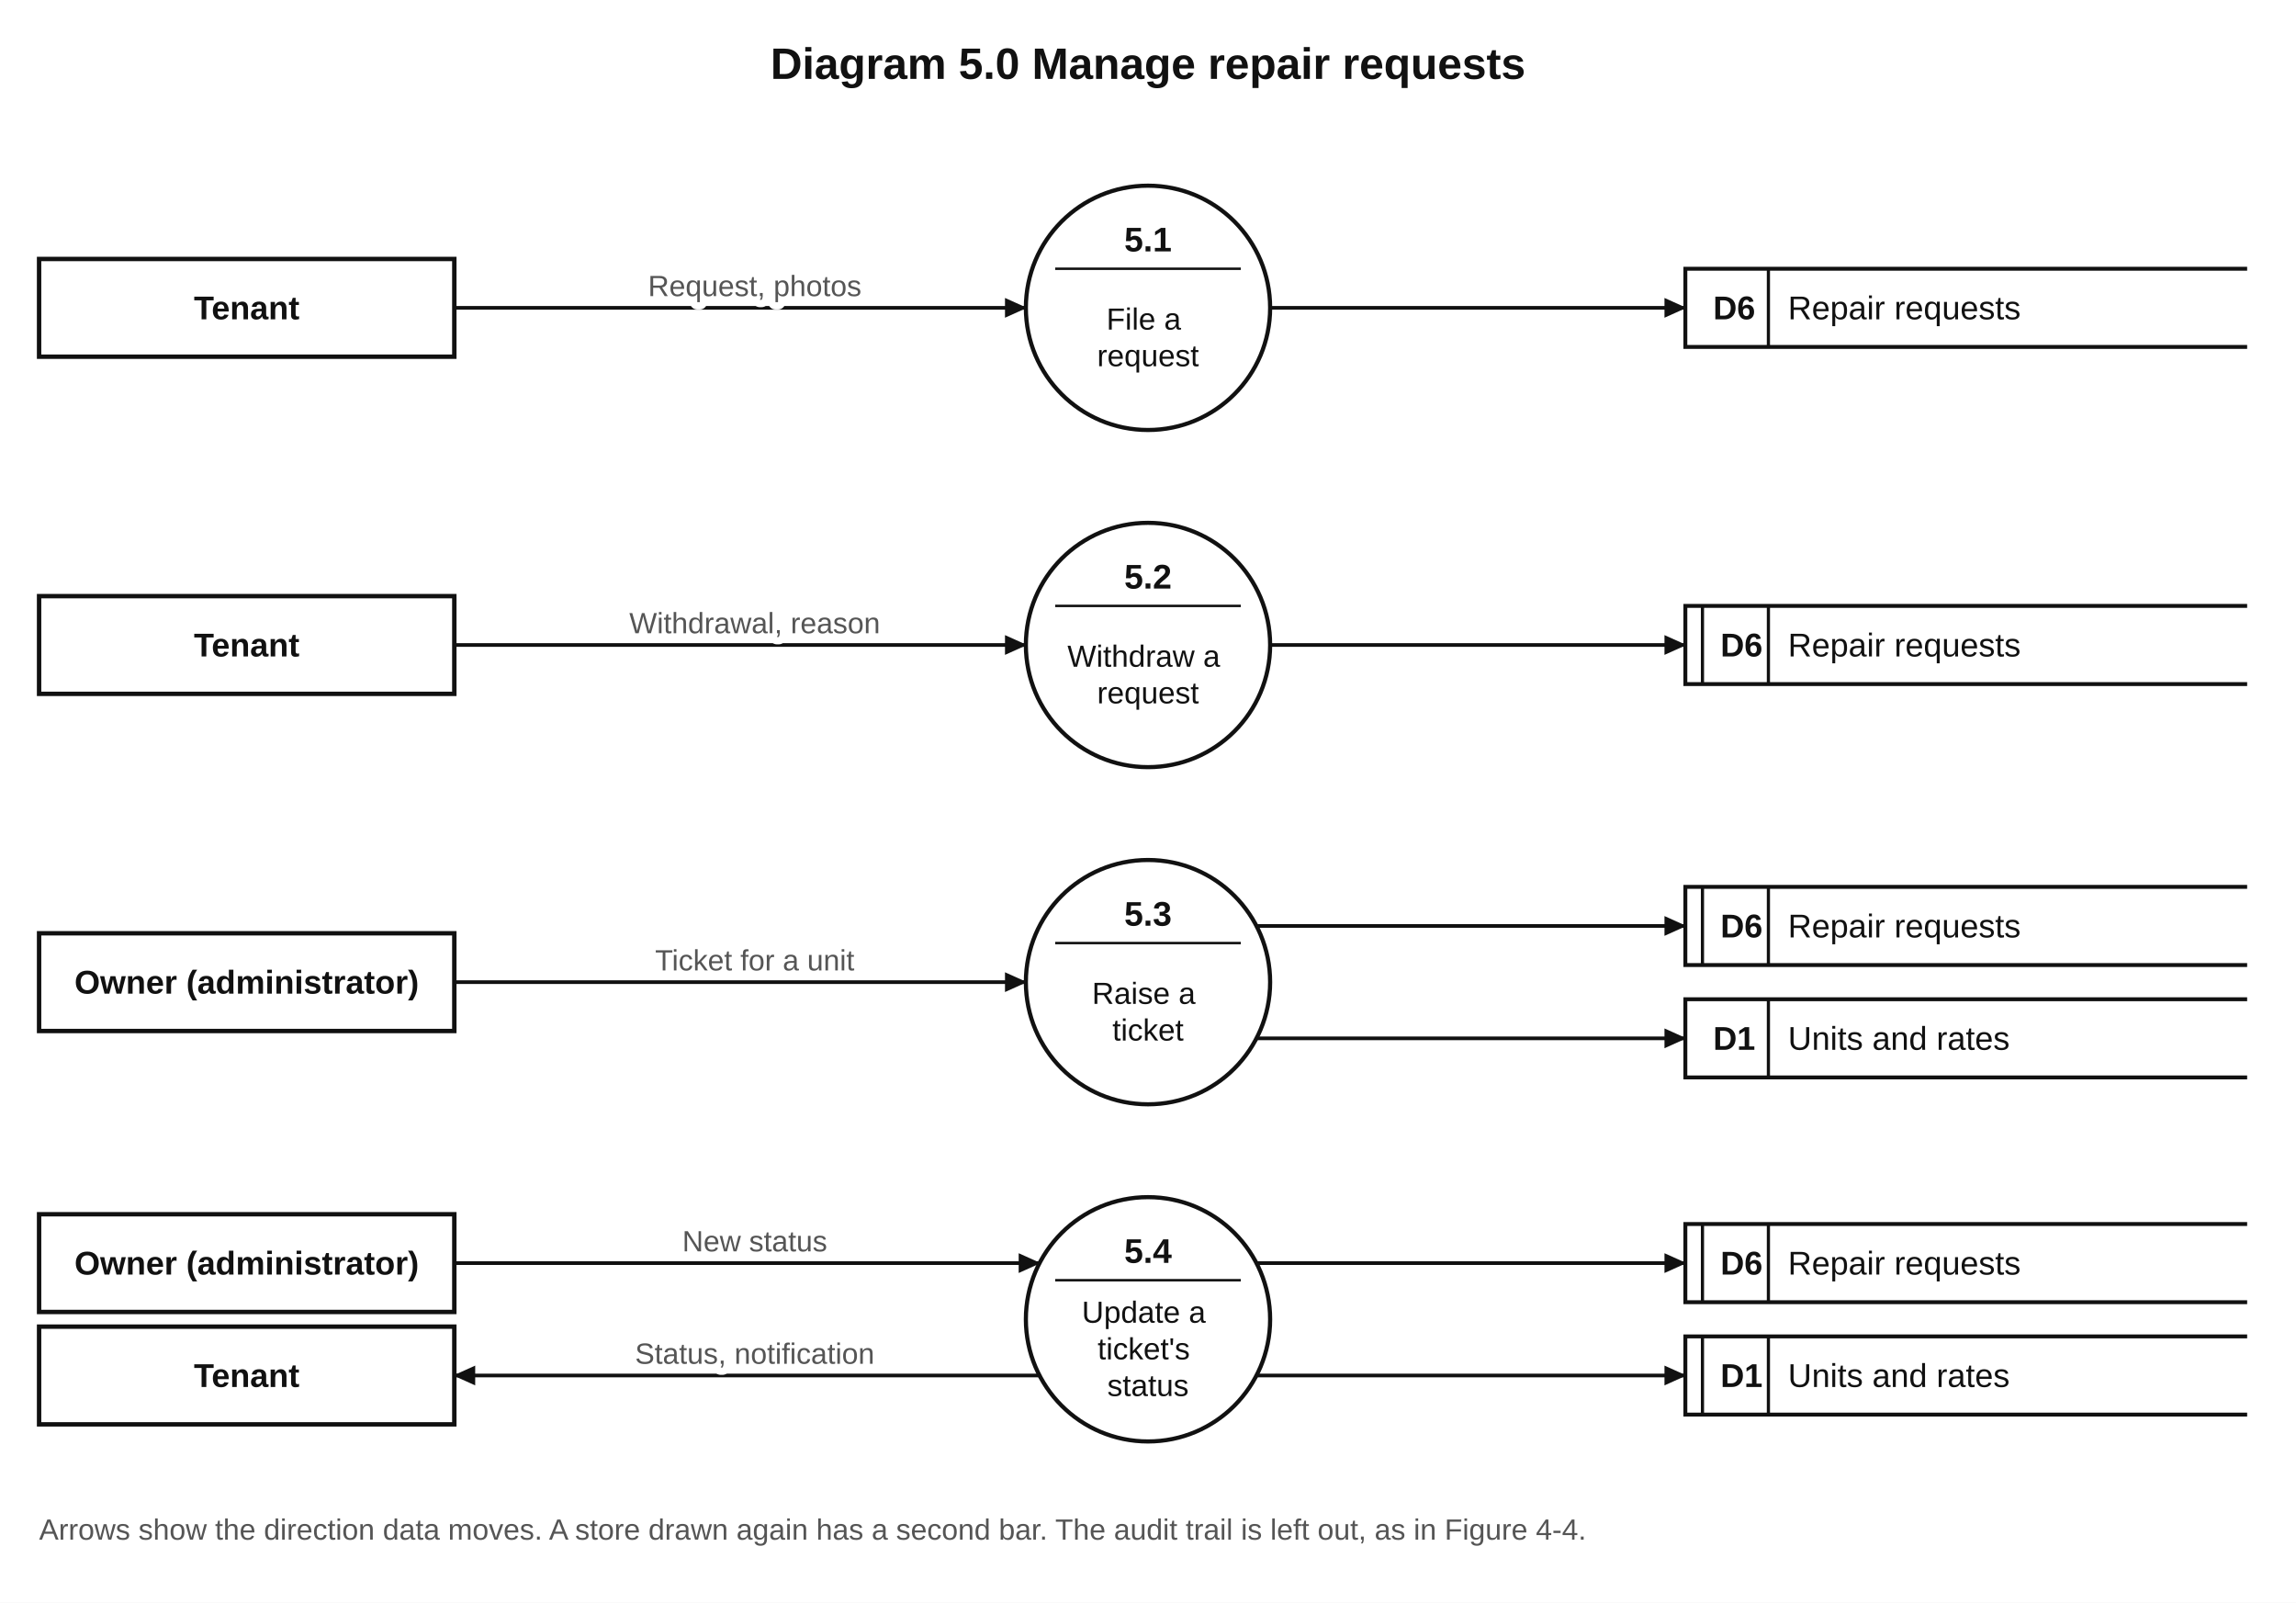
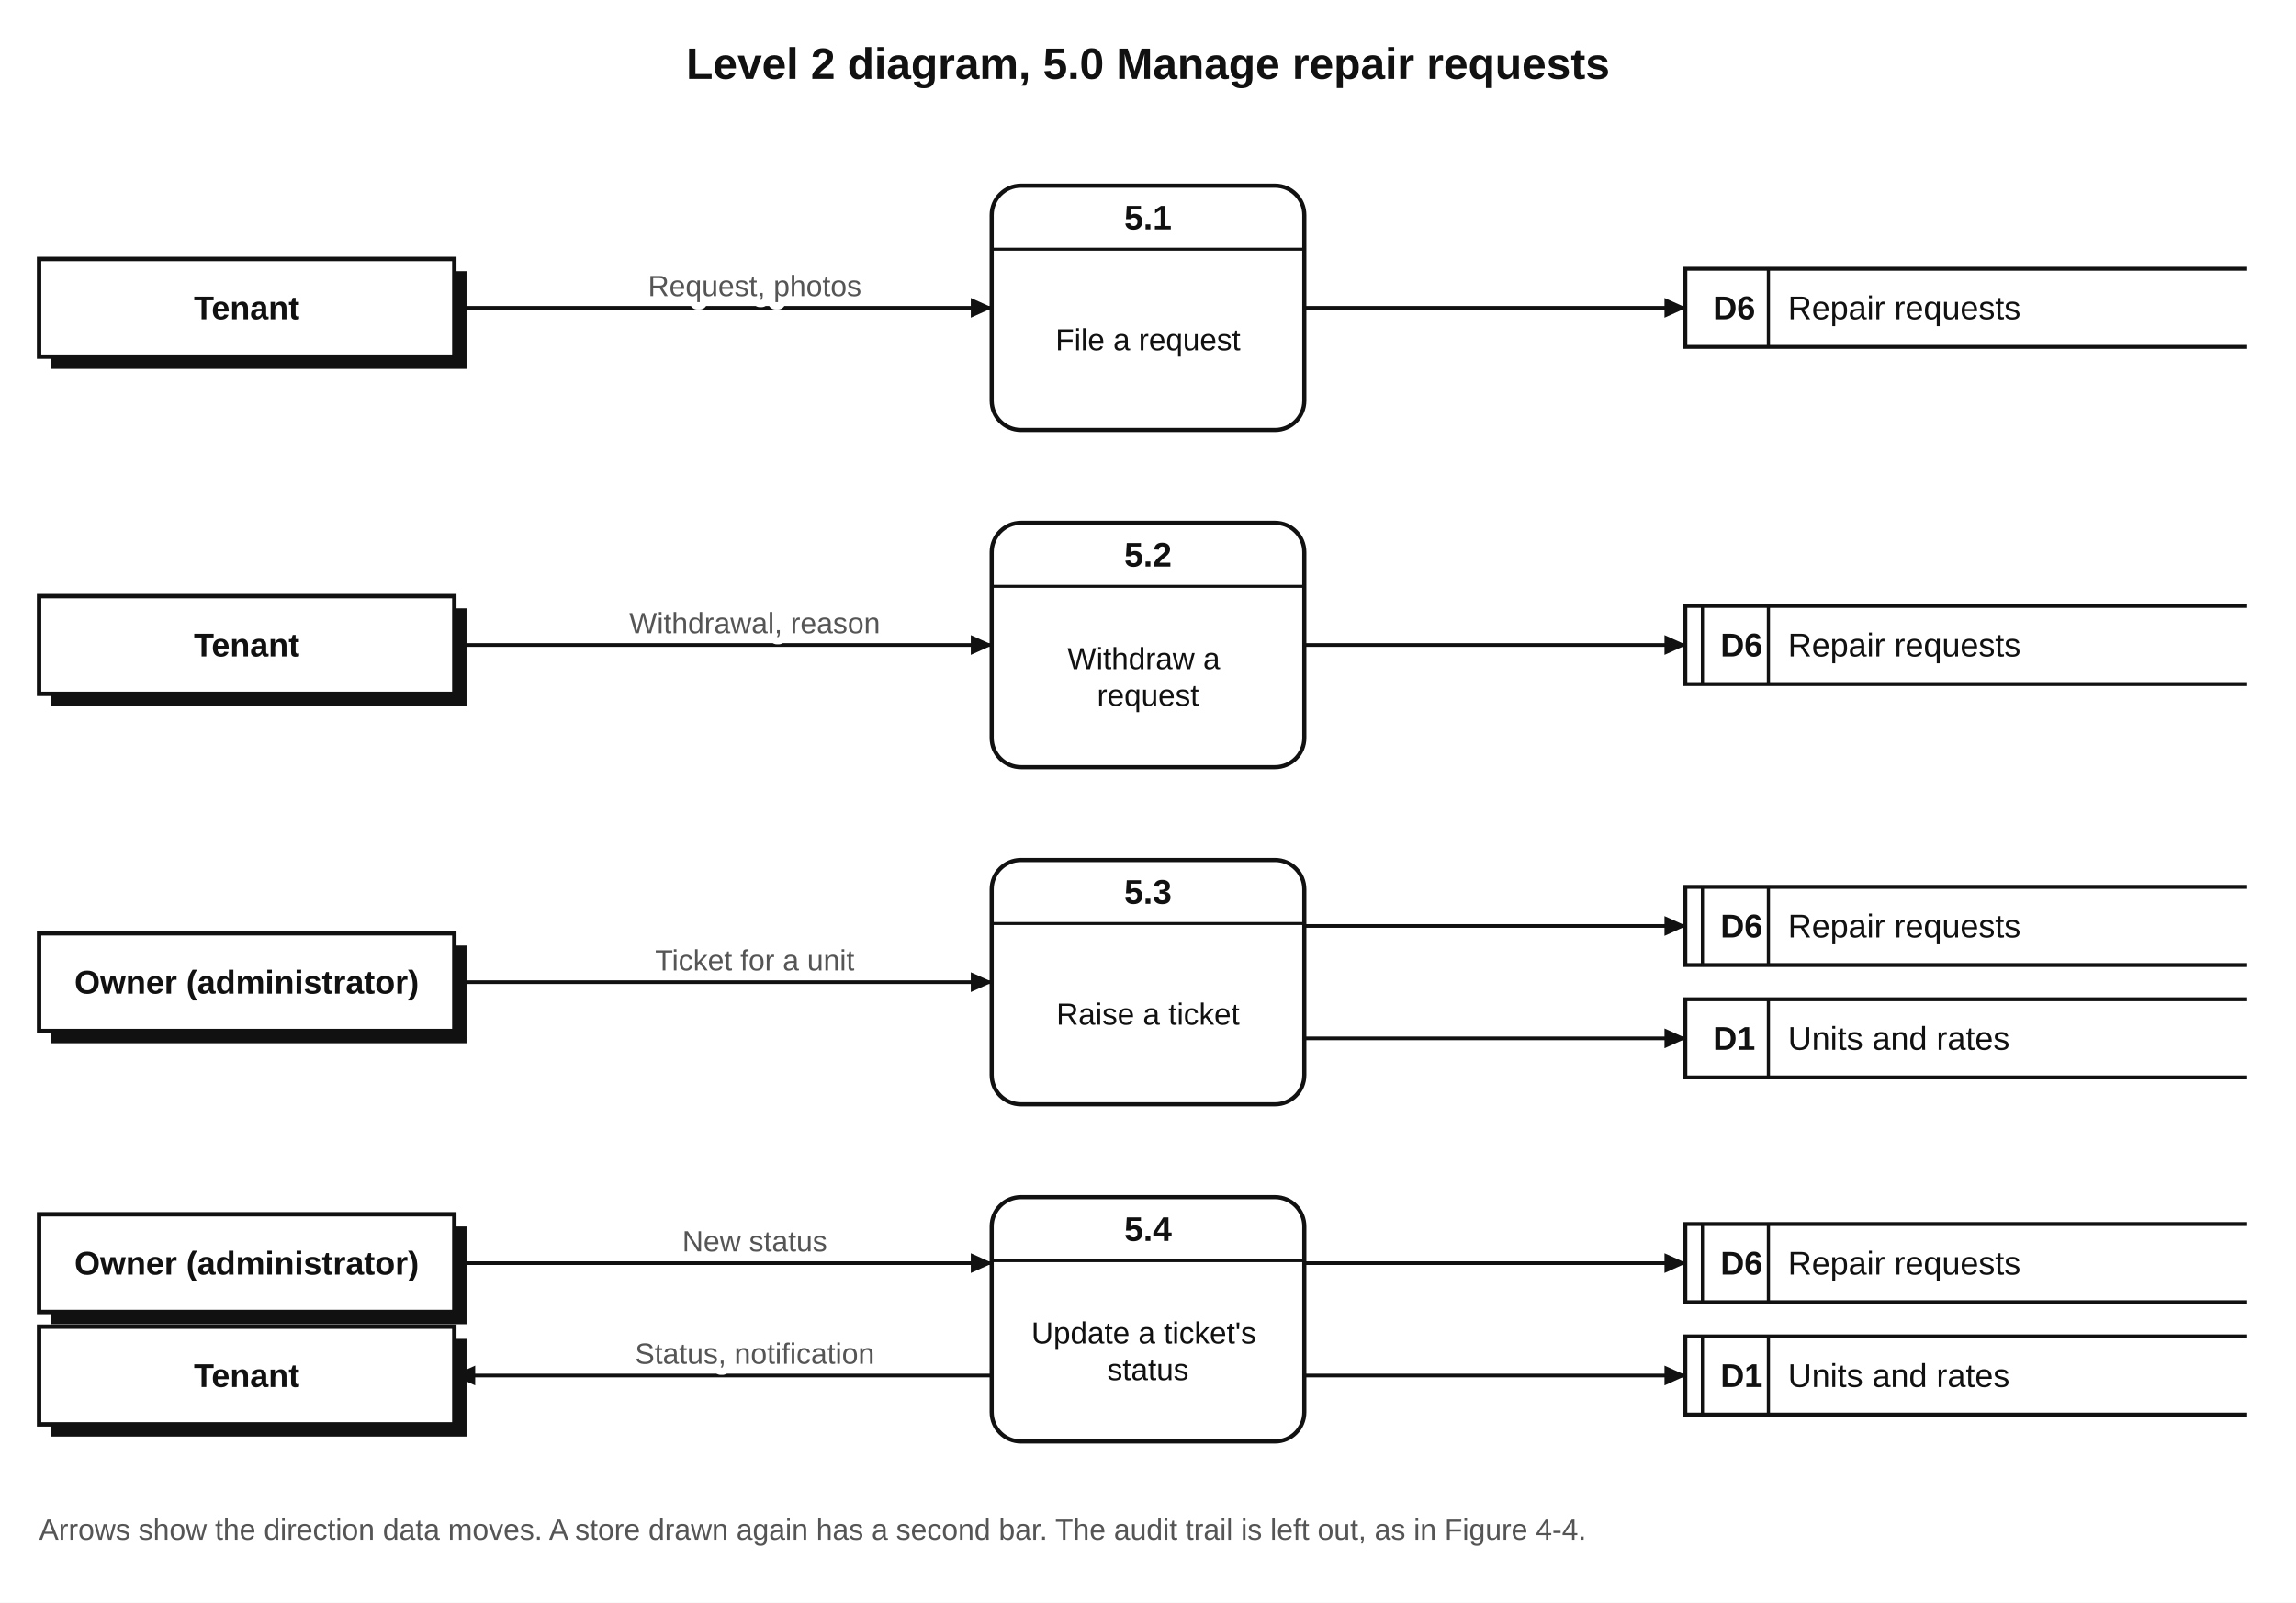
<svg xmlns="http://www.w3.org/2000/svg" width="940" height="656" viewBox="0 0 940 656">
  <rect width="940" height="656" fill="#fff" />
  <defs>
    <marker id="arr" viewBox="0 0 10 10" refX="9.5" refY="5" markerWidth="9" markerHeight="9" orient="auto-start-reverse" markerUnits="userSpaceOnUse">
      <path d="M0,0.5 L10,5 L0,9.5 Z" fill="#111" />
    </marker>
    <marker id="arrS" viewBox="0 0 10 10" refX="9.5" refY="5" markerWidth="9" markerHeight="9" orient="auto-start-reverse" markerUnits="userSpaceOnUse">
      <path d="M0,0.5 L10,5 L0,9.5 Z" fill="#111" />
    </marker>
  </defs>
  <text x="470" y="32.3" font-family="Arial, Helvetica, sans-serif" font-size="18" text-anchor="middle" fill="#111" font-weight="bold">
-     <tspan x="470" dy="0">Diagram 5.0 Manage repair requests</tspan>
+     <tspan x="470" dy="0">Level 2 diagram, 5.0 Manage repair requests</tspan>
  </text>
+   <rect x="21" y="111" width="170" height="40" fill="#111" />
  <rect x="16" y="106" width="170" height="40" rx="0" fill="#fff" stroke="#111" stroke-width="1.8" />
  <text x="101" y="130.7" font-family="Arial, Helvetica, sans-serif" font-size="13.5" text-anchor="middle" fill="#111" font-weight="bold">
    <tspan x="101" dy="0">Tenant</tspan>
  </text>
-   <path d="M186,126 L420,126" fill="none" stroke="#111" stroke-width="1.5" marker-end="url(#arr)" />
+   <path d="M186,126 L406,126" fill="none" stroke="#111" stroke-width="1.5" marker-end="url(#arr)" />
  <text x="309" y="121.2" font-family="Arial, Helvetica, sans-serif" font-size="12" text-anchor="middle" fill="#555" stroke="#fff" stroke-width="6" stroke-linejoin="round" paint-order="stroke">
    <tspan x="309" dy="0">Request, photos</tspan>
  </text>
  <path d="M920,110 H690 V142 H920" fill="#fff" stroke="#111" stroke-width="1.6" />
  <path d="M724,110 L724,142" fill="none" stroke="#111" stroke-width="1.3" />
  <text x="710" y="130.7" font-family="Arial, Helvetica, sans-serif" font-size="13.5" text-anchor="middle" fill="#111" font-weight="bold">
    <tspan x="710" dy="0">D6</tspan>
  </text>
  <text x="732" y="130.7" font-family="Arial, Helvetica, sans-serif" font-size="13.5" text-anchor="start" fill="#111">
    <tspan x="732" dy="0">Repair requests</tspan>
  </text>
-   <path d="M690,126 L520,126" fill="none" stroke="#111" stroke-width="1.5" marker-start="url(#arrS)" />
-   <circle cx="470" cy="126" r="50" fill="#fff" stroke="#111" stroke-width="1.7" />
-   <text x="470" y="102.9" font-family="Arial, Helvetica, sans-serif" font-size="14" text-anchor="middle" fill="#111" font-weight="bold">
+   <path d="M690,126 L534,126" fill="none" stroke="#111" stroke-width="1.5" marker-start="url(#arrS)" />
+   <rect x="406" y="76" width="128" height="100" rx="12" fill="#fff" stroke="#111" stroke-width="1.7" />
+   <path d="M406,102 L534,102" fill="none" stroke="#111" stroke-width="1.2" />
+   <text x="470" y="93.9" font-family="Arial, Helvetica, sans-serif" font-size="14" text-anchor="middle" fill="#111" font-weight="bold">
    <tspan x="470" dy="0">5.1</tspan>
  </text>
-   <path d="M432,110 L508,110" fill="none" stroke="#111" stroke-width="1" />
-   <text x="470" y="134.9" font-family="Arial, Helvetica, sans-serif" font-size="12.5" text-anchor="middle" fill="#111">
-     <tspan x="470" dy="0">File a</tspan>
-     <tspan x="470" dy="15">request</tspan>
+   <text x="470" y="143.4" font-family="Arial, Helvetica, sans-serif" font-size="12.5" text-anchor="middle" fill="#111">
+     <tspan x="470" dy="0">File a request</tspan>
  </text>
+   <rect x="21" y="249" width="170" height="40" fill="#111" />
  <rect x="16" y="244" width="170" height="40" rx="0" fill="#fff" stroke="#111" stroke-width="1.8" />
  <text x="101" y="268.7" font-family="Arial, Helvetica, sans-serif" font-size="13.5" text-anchor="middle" fill="#111" font-weight="bold">
    <tspan x="101" dy="0">Tenant</tspan>
  </text>
-   <path d="M186,264 L420,264" fill="none" stroke="#111" stroke-width="1.5" marker-end="url(#arr)" />
+   <path d="M186,264 L406,264" fill="none" stroke="#111" stroke-width="1.5" marker-end="url(#arr)" />
  <text x="309" y="259.2" font-family="Arial, Helvetica, sans-serif" font-size="12" text-anchor="middle" fill="#555" stroke="#fff" stroke-width="6" stroke-linejoin="round" paint-order="stroke">
    <tspan x="309" dy="0">Withdrawal, reason</tspan>
  </text>
  <path d="M920,248 H690 V280 H920" fill="#fff" stroke="#111" stroke-width="1.6" />
  <path d="M724,248 L724,280" fill="none" stroke="#111" stroke-width="1.3" />
  <path d="M697,248 L697,280" fill="none" stroke="#111" stroke-width="1.3" />
  <text x="713" y="268.7" font-family="Arial, Helvetica, sans-serif" font-size="13.5" text-anchor="middle" fill="#111" font-weight="bold">
    <tspan x="713" dy="0">D6</tspan>
  </text>
  <text x="732" y="268.7" font-family="Arial, Helvetica, sans-serif" font-size="13.5" text-anchor="start" fill="#111">
    <tspan x="732" dy="0">Repair requests</tspan>
  </text>
-   <path d="M690,264 L520,264" fill="none" stroke="#111" stroke-width="1.5" marker-start="url(#arrS)" />
-   <circle cx="470" cy="264" r="50" fill="#fff" stroke="#111" stroke-width="1.7" />
-   <text x="470" y="240.9" font-family="Arial, Helvetica, sans-serif" font-size="14" text-anchor="middle" fill="#111" font-weight="bold">
+   <path d="M690,264 L534,264" fill="none" stroke="#111" stroke-width="1.5" marker-start="url(#arrS)" />
+   <rect x="406" y="214" width="128" height="100" rx="12" fill="#fff" stroke="#111" stroke-width="1.7" />
+   <path d="M406,240 L534,240" fill="none" stroke="#111" stroke-width="1.2" />
+   <text x="470" y="231.9" font-family="Arial, Helvetica, sans-serif" font-size="14" text-anchor="middle" fill="#111" font-weight="bold">
    <tspan x="470" dy="0">5.2</tspan>
  </text>
-   <path d="M432,248 L508,248" fill="none" stroke="#111" stroke-width="1" />
-   <text x="470" y="272.9" font-family="Arial, Helvetica, sans-serif" font-size="12.5" text-anchor="middle" fill="#111">
+   <text x="470" y="273.9" font-family="Arial, Helvetica, sans-serif" font-size="12.5" text-anchor="middle" fill="#111">
    <tspan x="470" dy="0">Withdraw a</tspan>
    <tspan x="470" dy="15">request</tspan>
  </text>
+   <rect x="21" y="387" width="170" height="40" fill="#111" />
  <rect x="16" y="382" width="170" height="40" rx="0" fill="#fff" stroke="#111" stroke-width="1.8" />
  <text x="101" y="406.7" font-family="Arial, Helvetica, sans-serif" font-size="13.5" text-anchor="middle" fill="#111" font-weight="bold">
    <tspan x="101" dy="0">Owner (administrator)</tspan>
  </text>
-   <path d="M186,402 L420,402" fill="none" stroke="#111" stroke-width="1.5" marker-end="url(#arr)" />
+   <path d="M186,402 L406,402" fill="none" stroke="#111" stroke-width="1.5" marker-end="url(#arr)" />
  <text x="309" y="397.2" font-family="Arial, Helvetica, sans-serif" font-size="12" text-anchor="middle" fill="#555" stroke="#fff" stroke-width="6" stroke-linejoin="round" paint-order="stroke">
    <tspan x="309" dy="0">Ticket for a unit</tspan>
  </text>
  <path d="M920,363 H690 V395 H920" fill="#fff" stroke="#111" stroke-width="1.6" />
  <path d="M724,363 L724,395" fill="none" stroke="#111" stroke-width="1.3" />
  <path d="M697,363 L697,395" fill="none" stroke="#111" stroke-width="1.3" />
  <text x="713" y="383.7" font-family="Arial, Helvetica, sans-serif" font-size="13.5" text-anchor="middle" fill="#111" font-weight="bold">
    <tspan x="713" dy="0">D6</tspan>
  </text>
  <text x="732" y="383.7" font-family="Arial, Helvetica, sans-serif" font-size="13.5" text-anchor="start" fill="#111">
    <tspan x="732" dy="0">Repair requests</tspan>
  </text>
-   <path d="M690,379 L514.396,379" fill="none" stroke="#111" stroke-width="1.5" marker-start="url(#arrS)" />
+   <path d="M690,379 L534,379" fill="none" stroke="#111" stroke-width="1.5" marker-start="url(#arrS)" />
  <path d="M920,409 H690 V441 H920" fill="#fff" stroke="#111" stroke-width="1.6" />
  <path d="M724,409 L724,441" fill="none" stroke="#111" stroke-width="1.3" />
  <text x="710" y="429.7" font-family="Arial, Helvetica, sans-serif" font-size="13.5" text-anchor="middle" fill="#111" font-weight="bold">
    <tspan x="710" dy="0">D1</tspan>
  </text>
  <text x="732" y="429.7" font-family="Arial, Helvetica, sans-serif" font-size="13.5" text-anchor="start" fill="#111">
    <tspan x="732" dy="0">Units and rates</tspan>
  </text>
-   <path d="M690,425 L514.396,425" fill="none" stroke="#111" stroke-width="1.5" marker-start="url(#arrS)" />
-   <circle cx="470" cy="402" r="50" fill="#fff" stroke="#111" stroke-width="1.7" />
-   <text x="470" y="378.9" font-family="Arial, Helvetica, sans-serif" font-size="14" text-anchor="middle" fill="#111" font-weight="bold">
+   <path d="M690,425 L534,425" fill="none" stroke="#111" stroke-width="1.5" marker-start="url(#arrS)" />
+   <rect x="406" y="352" width="128" height="100" rx="12" fill="#fff" stroke="#111" stroke-width="1.7" />
+   <path d="M406,378 L534,378" fill="none" stroke="#111" stroke-width="1.2" />
+   <text x="470" y="369.9" font-family="Arial, Helvetica, sans-serif" font-size="14" text-anchor="middle" fill="#111" font-weight="bold">
    <tspan x="470" dy="0">5.3</tspan>
  </text>
-   <path d="M432,386 L508,386" fill="none" stroke="#111" stroke-width="1" />
-   <text x="470" y="410.9" font-family="Arial, Helvetica, sans-serif" font-size="12.5" text-anchor="middle" fill="#111">
-     <tspan x="470" dy="0">Raise a</tspan>
-     <tspan x="470" dy="15">ticket</tspan>
+   <text x="470" y="419.4" font-family="Arial, Helvetica, sans-serif" font-size="12.5" text-anchor="middle" fill="#111">
+     <tspan x="470" dy="0">Raise a ticket</tspan>
  </text>
+   <rect x="21" y="502" width="170" height="40" fill="#111" />
  <rect x="16" y="497" width="170" height="40" rx="0" fill="#fff" stroke="#111" stroke-width="1.8" />
  <text x="101" y="521.7" font-family="Arial, Helvetica, sans-serif" font-size="13.5" text-anchor="middle" fill="#111" font-weight="bold">
    <tspan x="101" dy="0">Owner (administrator)</tspan>
  </text>
-   <path d="M186,517 L425.604,517" fill="none" stroke="#111" stroke-width="1.5" marker-end="url(#arr)" />
+   <path d="M186,517 L406,517" fill="none" stroke="#111" stroke-width="1.5" marker-end="url(#arr)" />
  <text x="309" y="512.2" font-family="Arial, Helvetica, sans-serif" font-size="12" text-anchor="middle" fill="#555" stroke="#fff" stroke-width="6" stroke-linejoin="round" paint-order="stroke">
    <tspan x="309" dy="0">New status</tspan>
  </text>
+   <rect x="21" y="548" width="170" height="40" fill="#111" />
  <rect x="16" y="543" width="170" height="40" rx="0" fill="#fff" stroke="#111" stroke-width="1.8" />
  <text x="101" y="567.7" font-family="Arial, Helvetica, sans-serif" font-size="13.5" text-anchor="middle" fill="#111" font-weight="bold">
    <tspan x="101" dy="0">Tenant</tspan>
  </text>
-   <path d="M186,563 L425.604,563" fill="none" stroke="#111" stroke-width="1.5" marker-start="url(#arrS)" />
+   <path d="M186,563 L406,563" fill="none" stroke="#111" stroke-width="1.5" marker-start="url(#arrS)" />
  <text x="309" y="558.2" font-family="Arial, Helvetica, sans-serif" font-size="12" text-anchor="middle" fill="#555" stroke="#fff" stroke-width="6" stroke-linejoin="round" paint-order="stroke">
    <tspan x="309" dy="0">Status, notification</tspan>
  </text>
  <path d="M920,501 H690 V533 H920" fill="#fff" stroke="#111" stroke-width="1.6" />
  <path d="M724,501 L724,533" fill="none" stroke="#111" stroke-width="1.3" />
  <path d="M697,501 L697,533" fill="none" stroke="#111" stroke-width="1.3" />
  <text x="713" y="521.7" font-family="Arial, Helvetica, sans-serif" font-size="13.5" text-anchor="middle" fill="#111" font-weight="bold">
    <tspan x="713" dy="0">D6</tspan>
  </text>
  <text x="732" y="521.7" font-family="Arial, Helvetica, sans-serif" font-size="13.5" text-anchor="start" fill="#111">
    <tspan x="732" dy="0">Repair requests</tspan>
  </text>
-   <path d="M690,517 L514.396,517" fill="none" stroke="#111" stroke-width="1.5" marker-start="url(#arrS)" />
+   <path d="M690,517 L534,517" fill="none" stroke="#111" stroke-width="1.5" marker-start="url(#arrS)" />
  <path d="M920,547 H690 V579 H920" fill="#fff" stroke="#111" stroke-width="1.6" />
  <path d="M724,547 L724,579" fill="none" stroke="#111" stroke-width="1.3" />
  <path d="M697,547 L697,579" fill="none" stroke="#111" stroke-width="1.3" />
  <text x="713" y="567.7" font-family="Arial, Helvetica, sans-serif" font-size="13.5" text-anchor="middle" fill="#111" font-weight="bold">
    <tspan x="713" dy="0">D1</tspan>
  </text>
  <text x="732" y="567.7" font-family="Arial, Helvetica, sans-serif" font-size="13.5" text-anchor="start" fill="#111">
    <tspan x="732" dy="0">Units and rates</tspan>
  </text>
-   <path d="M690,563 L514.396,563" fill="none" stroke="#111" stroke-width="1.5" marker-start="url(#arrS)" />
-   <circle cx="470" cy="540" r="50" fill="#fff" stroke="#111" stroke-width="1.7" />
-   <text x="470" y="516.9" font-family="Arial, Helvetica, sans-serif" font-size="14" text-anchor="middle" fill="#111" font-weight="bold">
+   <path d="M690,563 L534,563" fill="none" stroke="#111" stroke-width="1.5" marker-start="url(#arrS)" />
+   <rect x="406" y="490" width="128" height="100" rx="12" fill="#fff" stroke="#111" stroke-width="1.7" />
+   <path d="M406,516 L534,516" fill="none" stroke="#111" stroke-width="1.2" />
+   <text x="470" y="507.9" font-family="Arial, Helvetica, sans-serif" font-size="14" text-anchor="middle" fill="#111" font-weight="bold">
    <tspan x="470" dy="0">5.4</tspan>
  </text>
-   <path d="M432,524 L508,524" fill="none" stroke="#111" stroke-width="1" />
-   <text x="470" y="541.4" font-family="Arial, Helvetica, sans-serif" font-size="12.5" text-anchor="middle" fill="#111">
-     <tspan x="470" dy="0">Update a</tspan>
-     <tspan x="470" dy="15">ticket's</tspan>
+   <text x="470" y="549.9" font-family="Arial, Helvetica, sans-serif" font-size="12.5" text-anchor="middle" fill="#111">
+     <tspan x="470" dy="0">Update a ticket's</tspan>
    <tspan x="470" dy="15">status</tspan>
  </text>
  <text x="16" y="630.2" font-family="Arial, Helvetica, sans-serif" font-size="12" text-anchor="start" fill="#555">
    <tspan x="16" dy="0">Arrows show the direction data moves. A store drawn again has a second bar. The audit trail is left out, as in Figure 4-4.</tspan>
  </text>
</svg>
